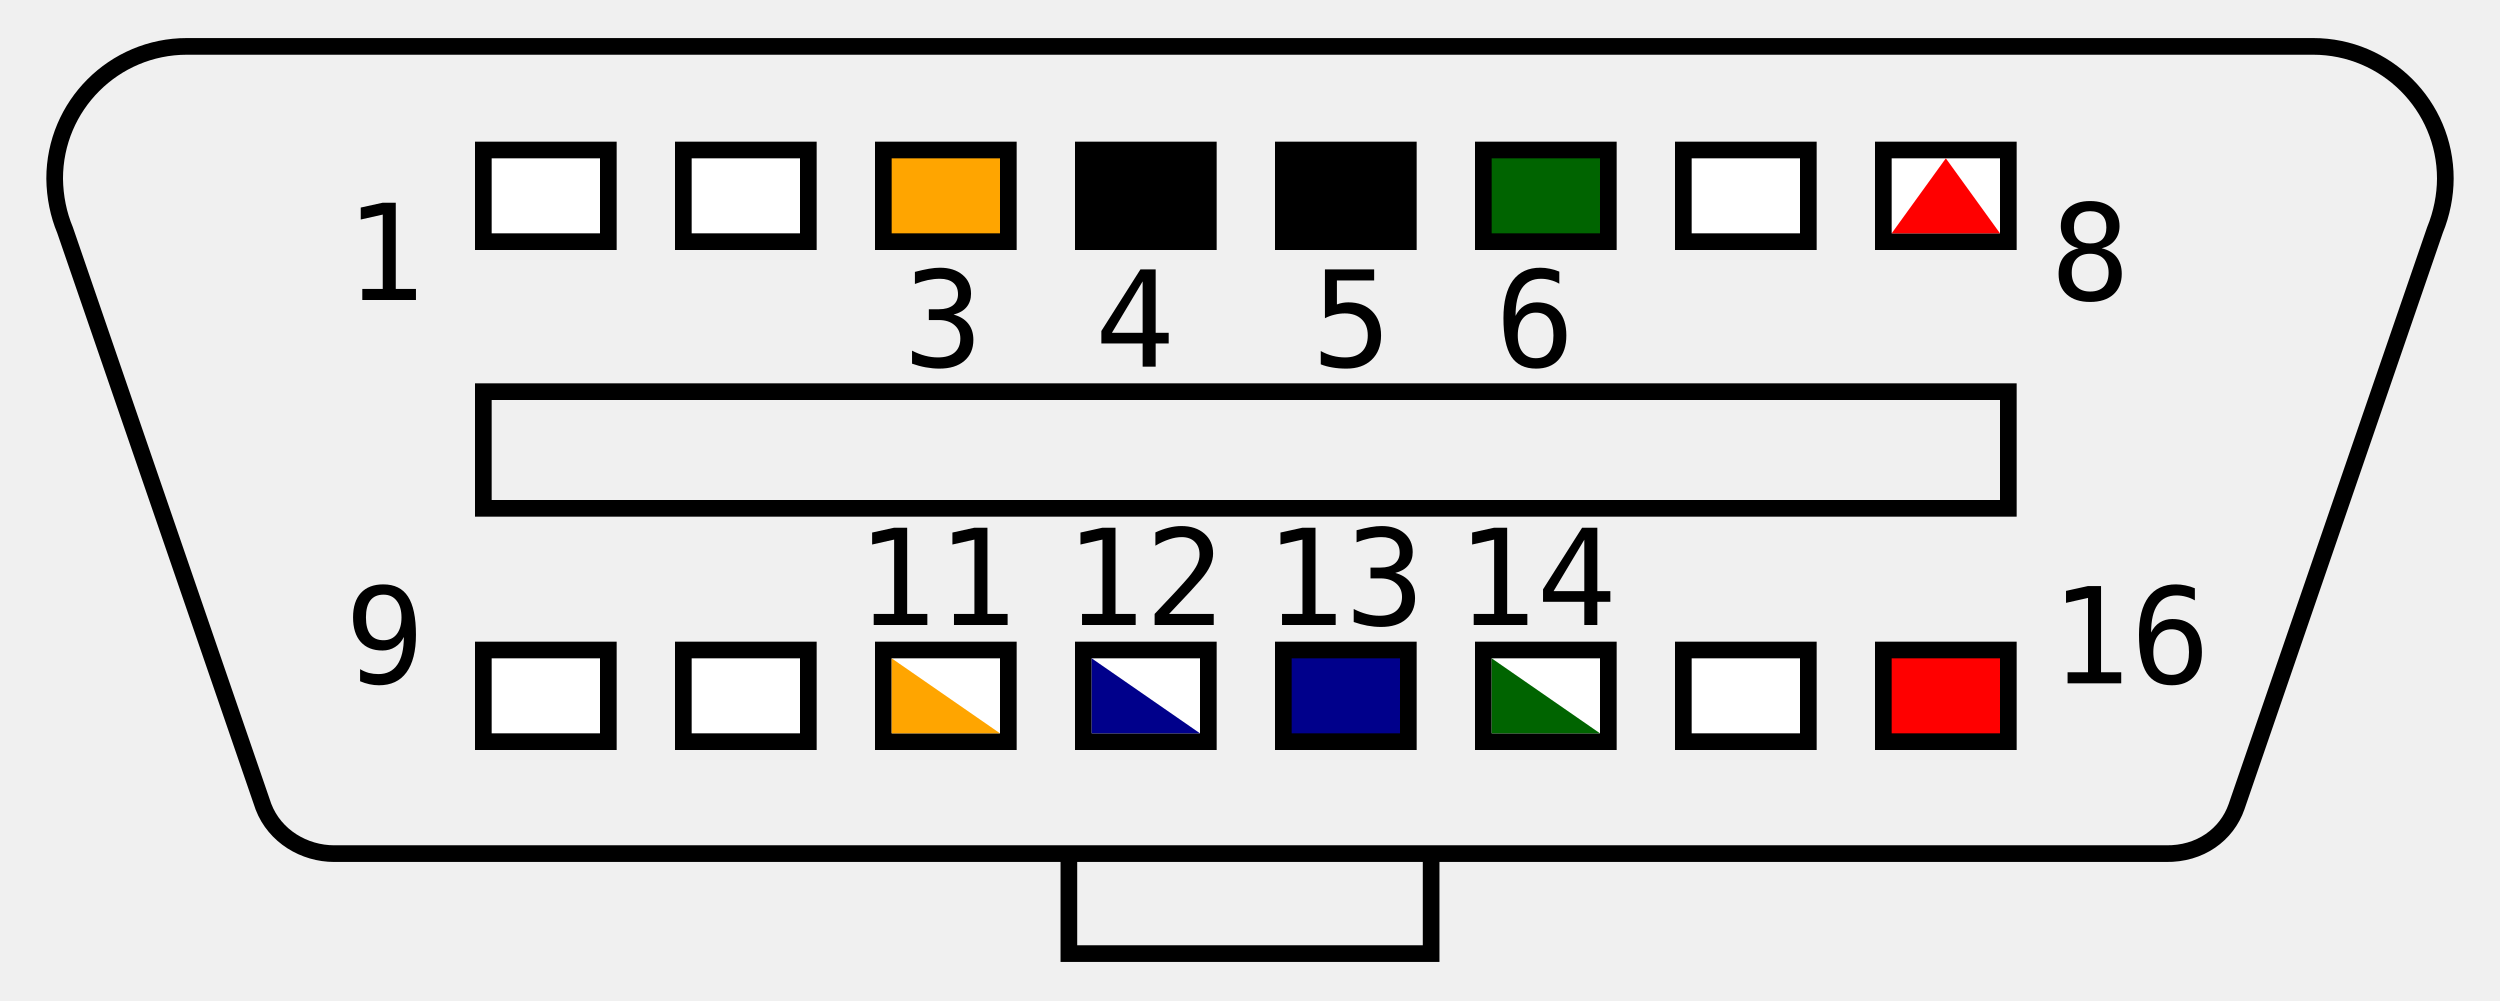
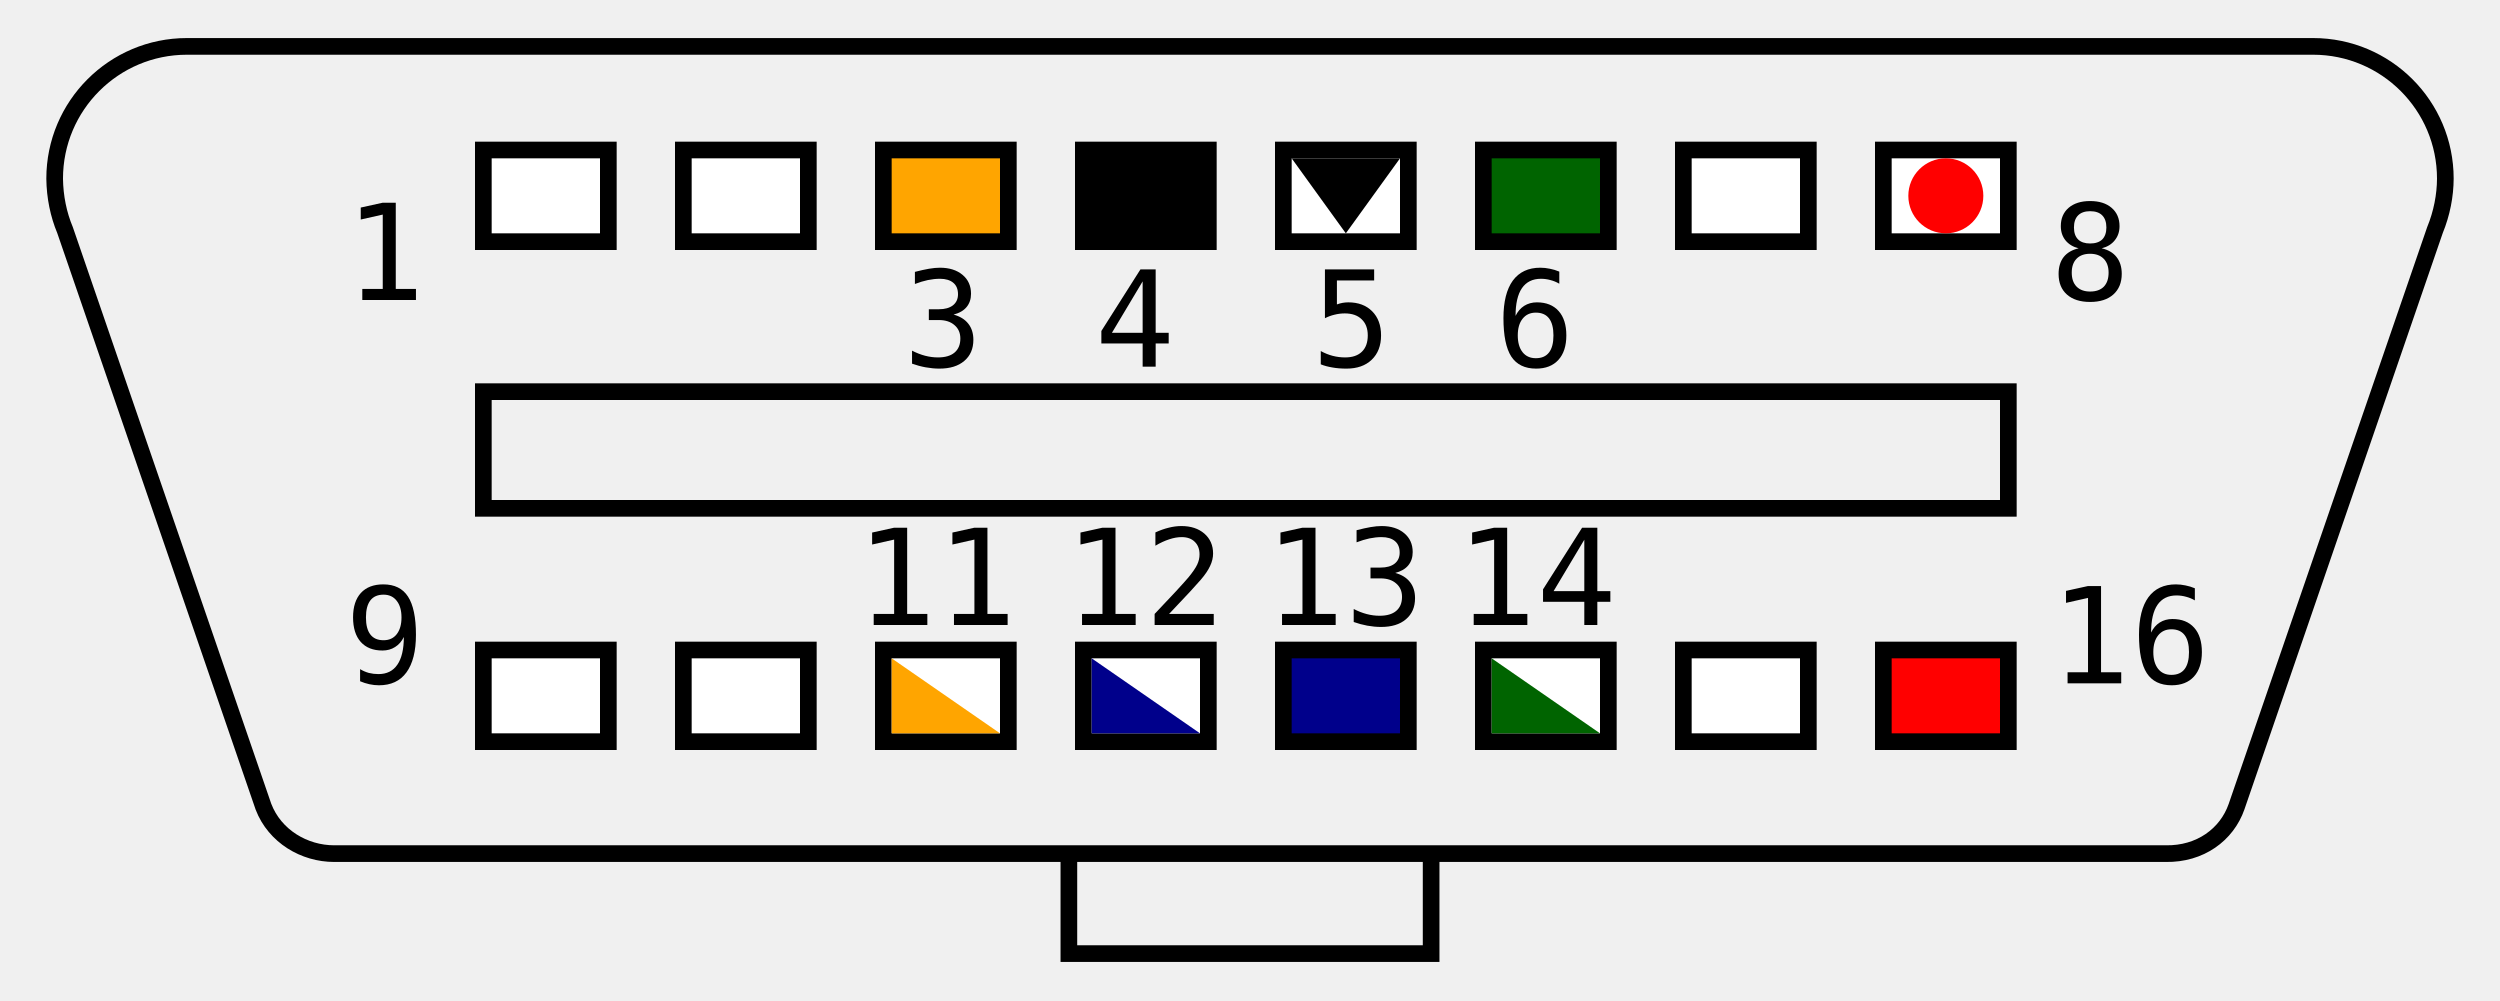
<svg xmlns="http://www.w3.org/2000/svg" xmlns:xlink="http://www.w3.org/1999/xlink" id="nissan-leaf-dlc-pin-assignment" height="120" width="300" version="1.1">
  <defs id="defs">
    <rect id="pin-outline" height="11" width="15" />
  </defs>
  <style>
        rect {
            stroke-width: 2;
            stroke: #000;
        }
        text {
            fill: #000;
            font-family: monospace;
            font-size: 16px;
            stroke: none;
            text-align: end;
            text-anchor: end;
        }
    </style>
  <path id="dlc-outline" d="m 292.193,27.616 c 0.829,-2.022 1.239,-4.159 1.247,-6.178 0,-8.765 -7.106,-15.871 -15.871,-15.871 l -255.139,0 c -8.765,0 -15.871,7.106 -15.871,15.871 0.025,2.185 0.463,4.304 1.247,6.178 L 31.616,96.81 c 1.365,3.555 4.913,5.627 8.485,5.625 l 219.797,0 c 4.118,0.071 7.313,-2.274 8.485,-5.625 z" style="fill:none;stroke:#000;stroke-width:2" />
  <path id="key-outline" d="m 128.265,102.435 0,11.997 43.47,0 0,-11.997" style="fill:none;stroke:#000;stroke-width:2" />
  <rect id="centre-outline" height="14" width="183" x="58" y="47" style="fill:none" />
  <use id="pin-1-outline" x="58" y="18" style="fill:#fff" xlink:href="#pin-outline">
        </use>
  <use id="pin-2-outline" x="82" y="18" style="fill:#fff" xlink:href="#pin-outline">
        </use>
  <use id="pin-3-outline" x="106" y="18" style="fill:#ffa500" xlink:href="#pin-outline">
        </use>
  <use id="pin-4-outline" x="130" y="18" style="fill:#000" xlink:href="#pin-outline">
        </use>
-   <use id="pin-5-outline" x="154" y="18" style="fill:#000" xlink:href="#pin-outline">
+   <use id="pin-5-outline" x="154" y="18" style="fill:#fff" xlink:href="#pin-outline">
        </use>
+   <path id="pin-5-symbol-signal-ground" d="M 155,19 h 13 l -6.5,9 Z" style="fill:#000" aria-hidden="true" />
  <use id="pin-6-outline" x="178" y="18" style="fill:#006400" xlink:href="#pin-outline">
        </use>
  <use id="pin-7-outline" x="202" y="18" style="fill:#fff" xlink:href="#pin-outline">
        </use>
  <use id="pin-8-outline" x="226" y="18" style="fill:#fff" xlink:href="#pin-outline">
        </use>
-   <path id="pin-8-symbol-powered-on" d="M 227,28 h 13 l -6.5,-9 Z" style="fill:#f00" aria-hidden="true" />
+   <circle cx="233.5" cy="23.5" r="4.5" style="fill:#f00" aria-hidden="true" />
  <use id="pin-9-outline" x="58" y="78" style="fill:#fff" xlink:href="#pin-outline">
        </use>
  <use id="pin-10-outline" x="82" y="78" style="fill:#fff" xlink:href="#pin-outline">
        </use>
  <use id="pin-11-outline" x="106" y="78" style="fill:#fff" xlink:href="#pin-outline">
        </use>
  <path id="pin-11-symbol-can-low" style="fill:#ffa500" d="m 107,88 h 13 l -13,-9 z" aria-hidden="true" />
  <use id="pin-12-outline" x="130" y="78" style="fill:#fff" xlink:href="#pin-outline">
        </use>
  <path id="pin-12-symbol-can-low" style="fill:#00008b" d="m 131,88 h 13 l -13,-9 z" aria-hidden="true" />
  <use id="pin-13-outline" x="154" y="78" style="fill:#00008b" xlink:href="#pin-outline">
        </use>
  <use id="pin-14-outline" x="178" y="78" style="fill:#fff" xlink:href="#pin-outline">
        </use>
  <path id="pin-14-symbol-can-low" style="fill:#006400" d="m 179,88 h 13 l -13,-9 z" aria-hidden="true" />
  <use id="pin-15-outline" x="202" y="78" style="fill:#fff" xlink:href="#pin-outline">
        </use>
  <use id="pin-16-outline" x="226" y="78" style="fill:#f00" xlink:href="#pin-outline">
        </use>
  <text id="pin-1-index" y="36" x="51" aria-hidden="true">1</text>
  <text id="pin-3-index" x="118" y="44" aria-hidden="true">3</text>
  <text id="pin-4-index" x="141" y="44" aria-hidden="true">4</text>
  <text id="pin-5-index" x="167" y="44" aria-hidden="true">5</text>
  <text id="pin-6-index" x="189" y="44" aria-hidden="true">6</text>
  <text id="pin-8-index" x="246" y="36" style="text-align:start;text-anchor:start" aria-hidden="true">8</text>
  <text id="pin-9-index" x="51" y="82" aria-hidden="true">9</text>
  <text id="pin-11-index" x="122" y="75" aria-hidden="true">11</text>
  <text id="pin-12-index" x="147" y="75" aria-hidden="true">12</text>
  <text id="pin-13-index" x="171" y="75" aria-hidden="true">13</text>
  <text id="pin-14-index" x="194" y="75" aria-hidden="true">14</text>
  <text id="pin-16-index" x="246" y="82" style="text-align:start;text-anchor:start" aria-hidden="true">16</text>
</svg>
